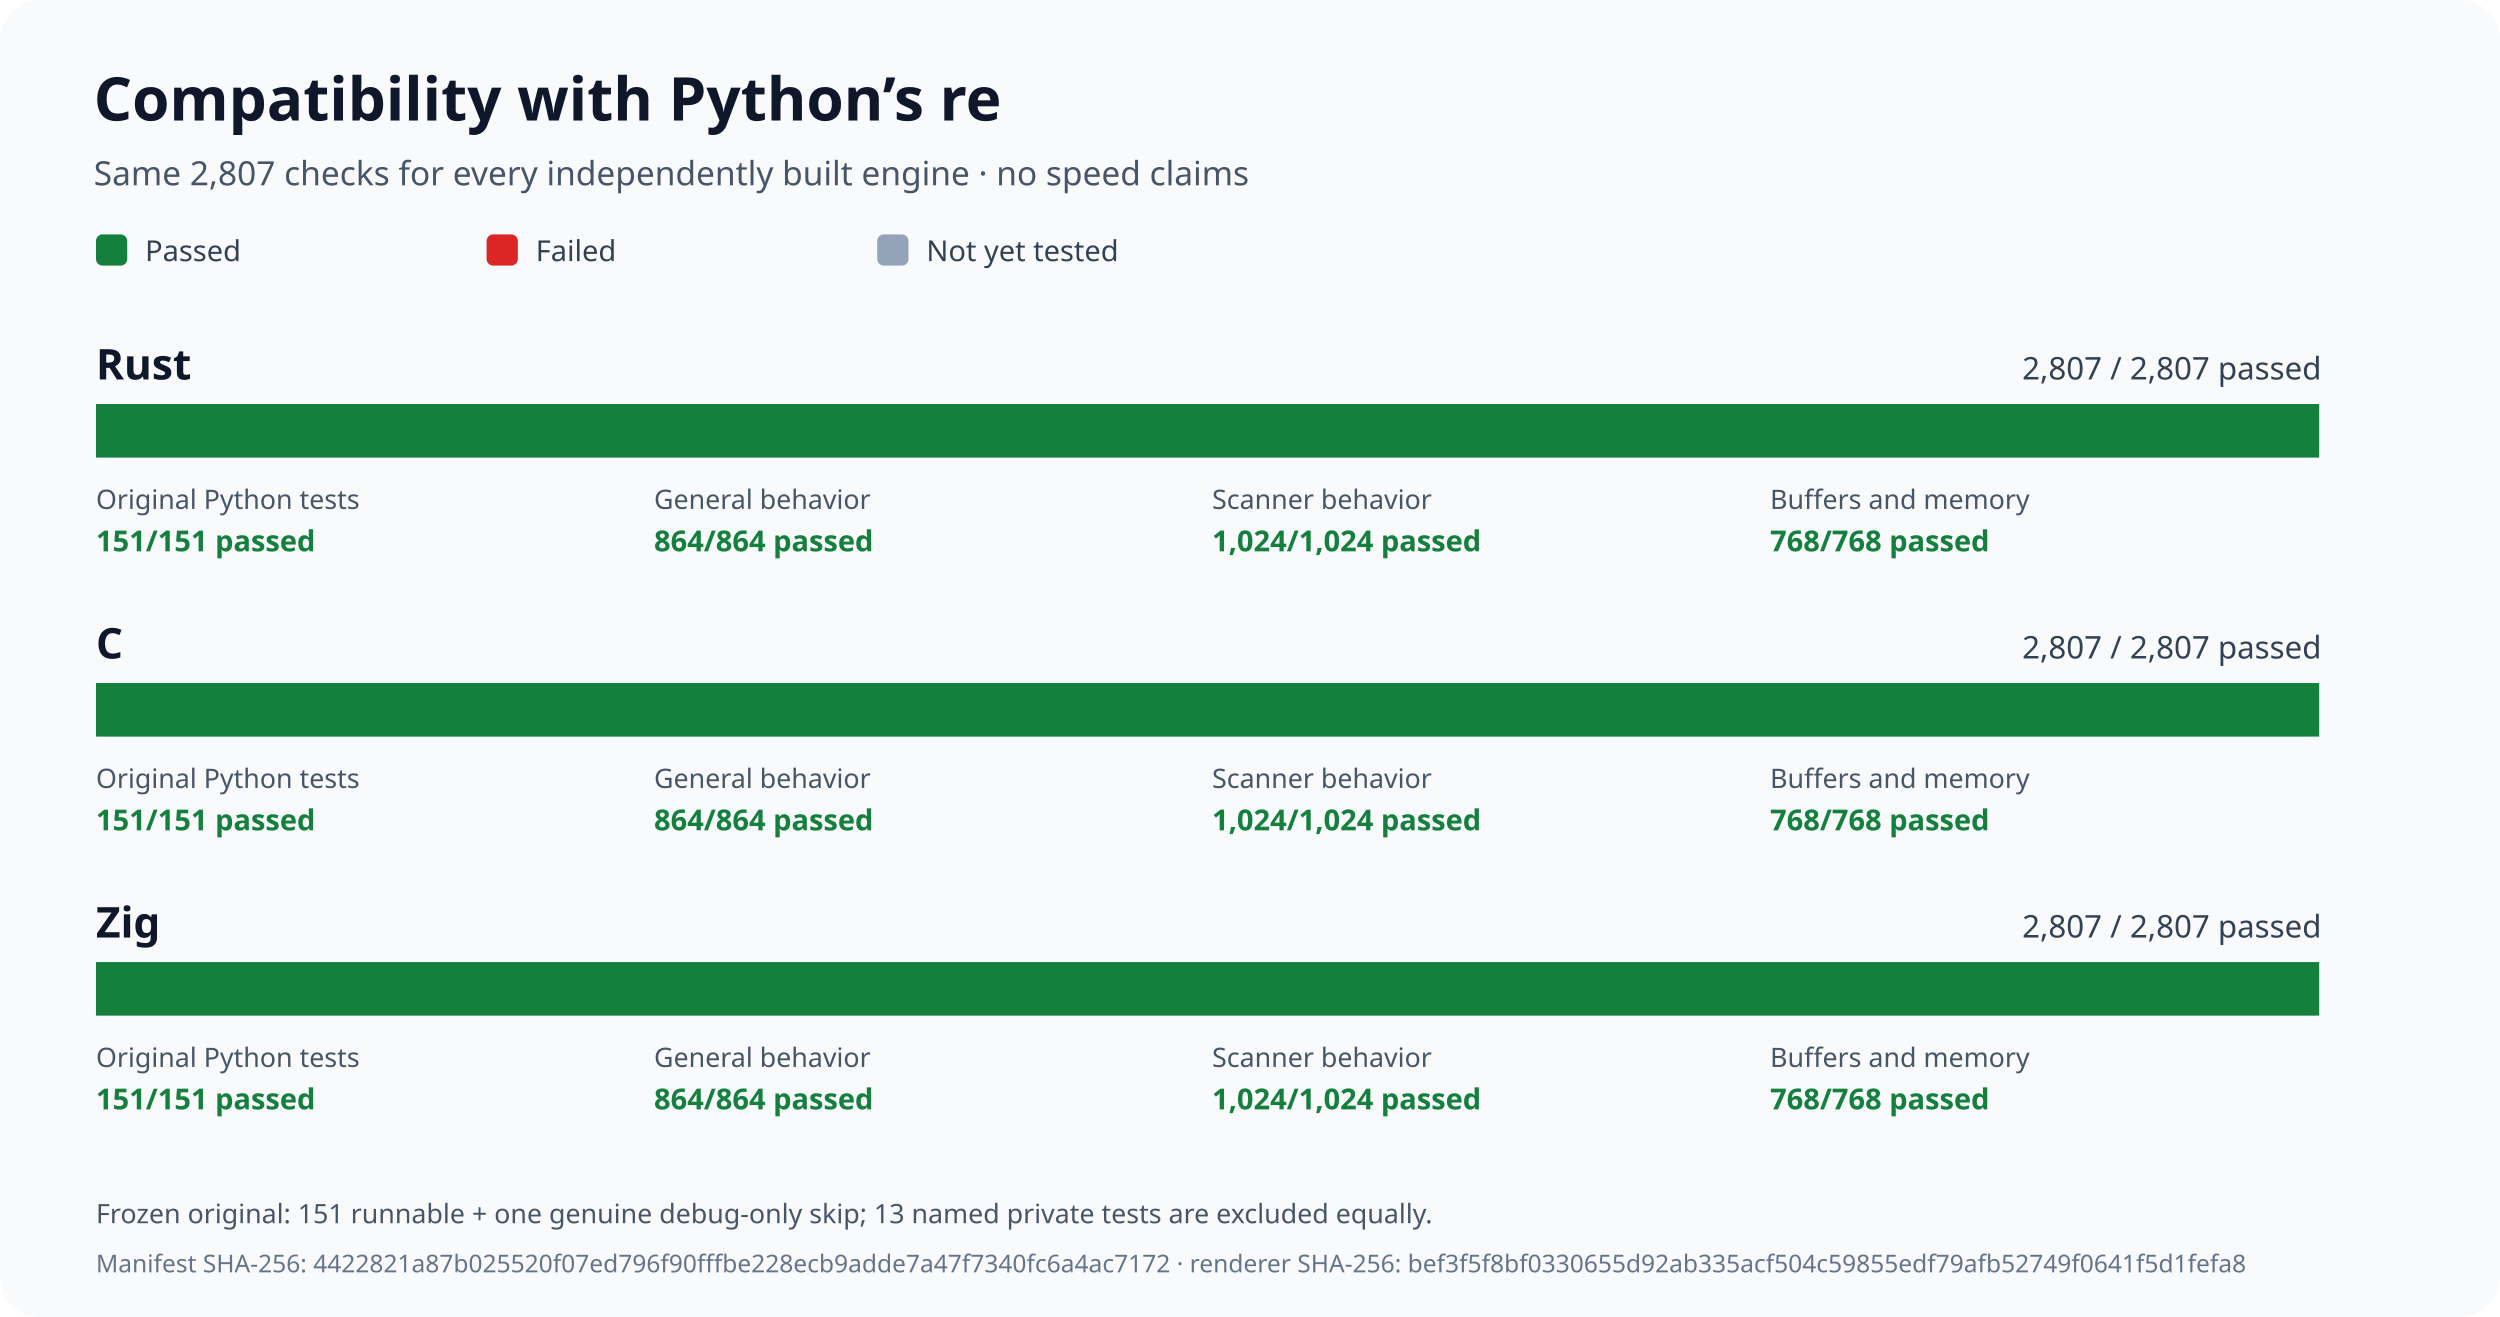
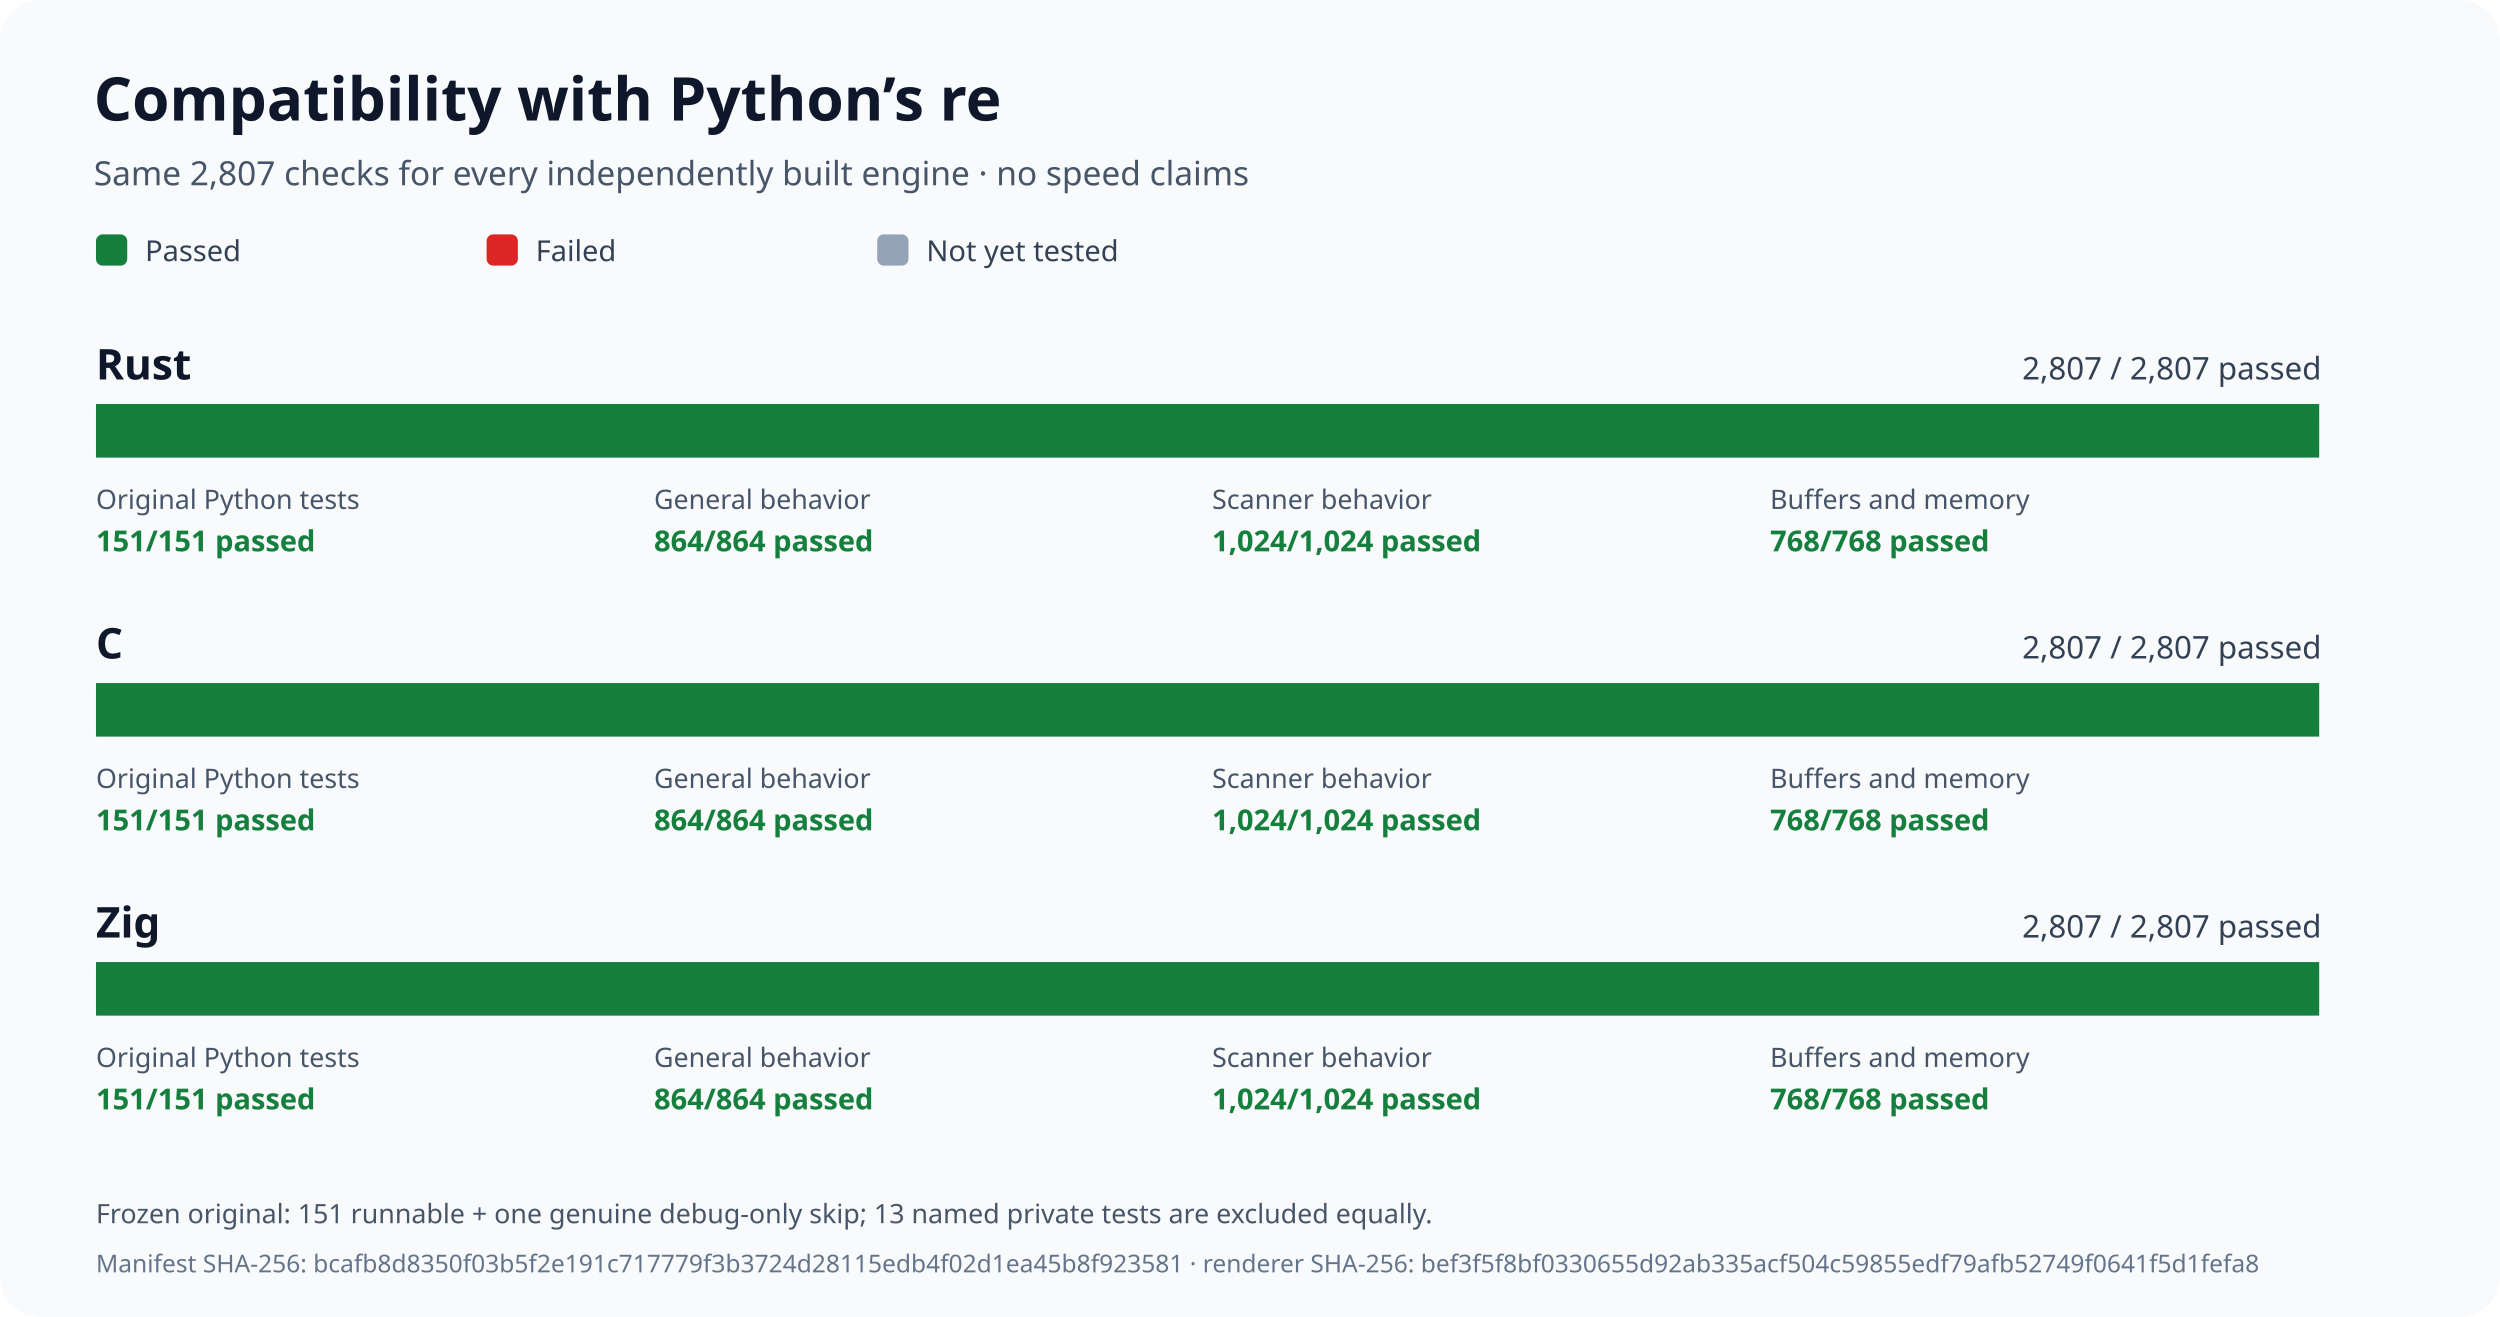
<svg xmlns="http://www.w3.org/2000/svg" width="1120" height="590" viewBox="0 0 1120 590" role="img" aria-labelledby="overview-title overview-desc">
  <rect width="1120" height="590" rx="18" fill="#f8fafc" />
  <text x="42" y="54" fill="#0f172a" font-family="system-ui,sans-serif" font-size="27" font-weight="700">Compatibility with Python’s re</text>
  <text x="42" y="83" fill="#475569" font-family="system-ui,sans-serif" font-size="15">Same 2,807 checks for every independently built engine · no speed claims</text>
  <rect x="43" y="105" width="14" height="14" rx="3" fill="#15803d" />
  <text x="65" y="117" fill="#334155" font-family="system-ui,sans-serif" font-size="13">Passed</text>
  <rect x="218" y="105" width="14" height="14" rx="3" fill="#dc2626" />
  <text x="240" y="117" fill="#334155" font-family="system-ui,sans-serif" font-size="13">Failed</text>
  <rect x="393" y="105" width="14" height="14" rx="3" fill="#94a3b8" />
  <text x="415" y="117" fill="#334155" font-family="system-ui,sans-serif" font-size="13">Not yet tested</text>
  <text x="43" y="170" fill="#0f172a" font-family="system-ui,sans-serif" font-size="19" font-weight="700">Rust</text>
  <text x="1040" y="170" fill="#334155" text-anchor="end" font-family="system-ui,sans-serif" font-size="14">2,807 / 2,807 passed</text>
  <rect x="43" y="181" width="996" height="24" rx="6" fill="#e2e8f0" />
  <rect x="43" y="181" width="996" height="24" fill="#15803d" />
  <text x="43" y="228" fill="#475569" font-family="system-ui,sans-serif" font-size="12">Original Python tests</text>
  <text x="43" y="247" fill="#15803d" font-family="system-ui,sans-serif" font-size="13" font-weight="600">151/151 passed</text>
  <text x="293" y="228" fill="#475569" font-family="system-ui,sans-serif" font-size="12">General behavior</text>
  <text x="293" y="247" fill="#15803d" font-family="system-ui,sans-serif" font-size="13" font-weight="600">864/864 passed</text>
  <text x="543" y="228" fill="#475569" font-family="system-ui,sans-serif" font-size="12">Scanner behavior</text>
  <text x="543" y="247" fill="#15803d" font-family="system-ui,sans-serif" font-size="13" font-weight="600">1,024/1,024 passed</text>
  <text x="793" y="228" fill="#475569" font-family="system-ui,sans-serif" font-size="12">Buffers and memory</text>
  <text x="793" y="247" fill="#15803d" font-family="system-ui,sans-serif" font-size="13" font-weight="600">768/768 passed</text>
  <text x="43" y="295" fill="#0f172a" font-family="system-ui,sans-serif" font-size="19" font-weight="700">C</text>
  <text x="1040" y="295" fill="#334155" text-anchor="end" font-family="system-ui,sans-serif" font-size="14">2,807 / 2,807 passed</text>
  <rect x="43" y="306" width="996" height="24" rx="6" fill="#e2e8f0" />
  <rect x="43" y="306" width="996" height="24" fill="#15803d" />
  <text x="43" y="353" fill="#475569" font-family="system-ui,sans-serif" font-size="12">Original Python tests</text>
  <text x="43" y="372" fill="#15803d" font-family="system-ui,sans-serif" font-size="13" font-weight="600">151/151 passed</text>
  <text x="293" y="353" fill="#475569" font-family="system-ui,sans-serif" font-size="12">General behavior</text>
  <text x="293" y="372" fill="#15803d" font-family="system-ui,sans-serif" font-size="13" font-weight="600">864/864 passed</text>
  <text x="543" y="353" fill="#475569" font-family="system-ui,sans-serif" font-size="12">Scanner behavior</text>
  <text x="543" y="372" fill="#15803d" font-family="system-ui,sans-serif" font-size="13" font-weight="600">1,024/1,024 passed</text>
  <text x="793" y="353" fill="#475569" font-family="system-ui,sans-serif" font-size="12">Buffers and memory</text>
  <text x="793" y="372" fill="#15803d" font-family="system-ui,sans-serif" font-size="13" font-weight="600">768/768 passed</text>
  <text x="43" y="420" fill="#0f172a" font-family="system-ui,sans-serif" font-size="19" font-weight="700">Zig</text>
  <text x="1040" y="420" fill="#334155" text-anchor="end" font-family="system-ui,sans-serif" font-size="14">2,807 / 2,807 passed</text>
  <rect x="43" y="431" width="996" height="24" rx="6" fill="#e2e8f0" />
  <rect x="43" y="431" width="996" height="24" fill="#15803d" />
  <text x="43" y="478" fill="#475569" font-family="system-ui,sans-serif" font-size="12">Original Python tests</text>
  <text x="43" y="497" fill="#15803d" font-family="system-ui,sans-serif" font-size="13" font-weight="600">151/151 passed</text>
  <text x="293" y="478" fill="#475569" font-family="system-ui,sans-serif" font-size="12">General behavior</text>
  <text x="293" y="497" fill="#15803d" font-family="system-ui,sans-serif" font-size="13" font-weight="600">864/864 passed</text>
  <text x="543" y="478" fill="#475569" font-family="system-ui,sans-serif" font-size="12">Scanner behavior</text>
  <text x="543" y="497" fill="#15803d" font-family="system-ui,sans-serif" font-size="13" font-weight="600">1,024/1,024 passed</text>
  <text x="793" y="478" fill="#475569" font-family="system-ui,sans-serif" font-size="12">Buffers and memory</text>
  <text x="793" y="497" fill="#15803d" font-family="system-ui,sans-serif" font-size="13" font-weight="600">768/768 passed</text>
  <text x="43" y="548" fill="#475569" font-family="system-ui,sans-serif" font-size="12">Frozen original: 151 runnable + one genuine debug-only skip; 13 named private tests are excluded equally.</text>
-   <text x="43" y="570" fill="#64748b" font-family="system-ui,sans-serif" font-size="11">Manifest SHA-256: 4422821a87b025520f07ed796f90fffbe228ecb9adde7a47f7340fc6a4ac7172 · renderer SHA-256: bef3f5f8bf0330655d92ab335acf504c59855edf79afb52749f0641f5d1fefa8</text>
+   <text x="43" y="570" fill="#64748b" font-family="system-ui,sans-serif" font-size="11">Manifest SHA-256: bcafb8d8350f03b5f2e191c717779f3b3724d28115edb4f02d1ea45b8f923581 · renderer SHA-256: bef3f5f8bf0330655d92ab335acf504c59855edf79afb52749f0641f5d1fefa8</text>
</svg>
